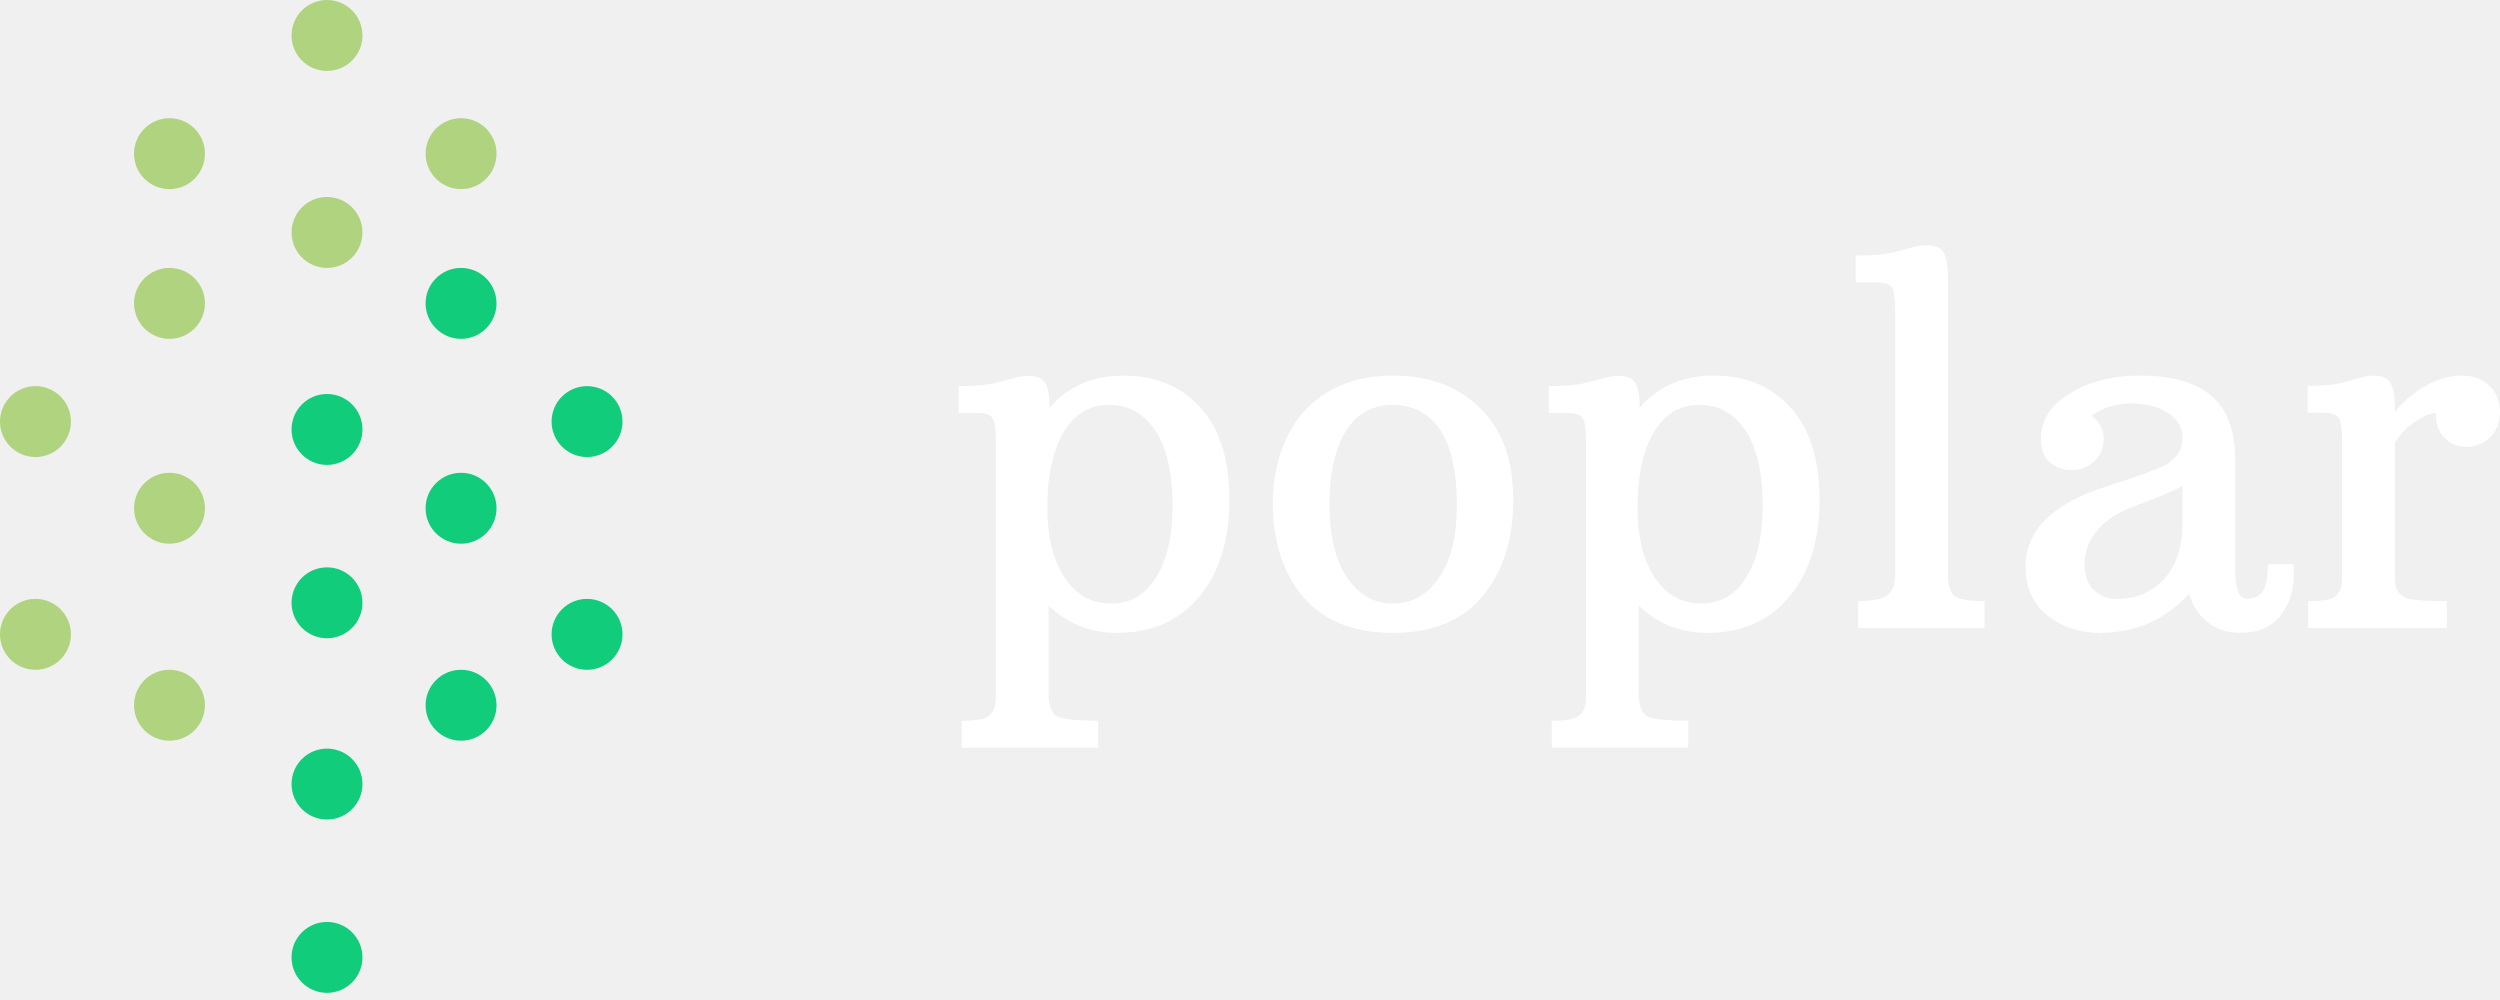
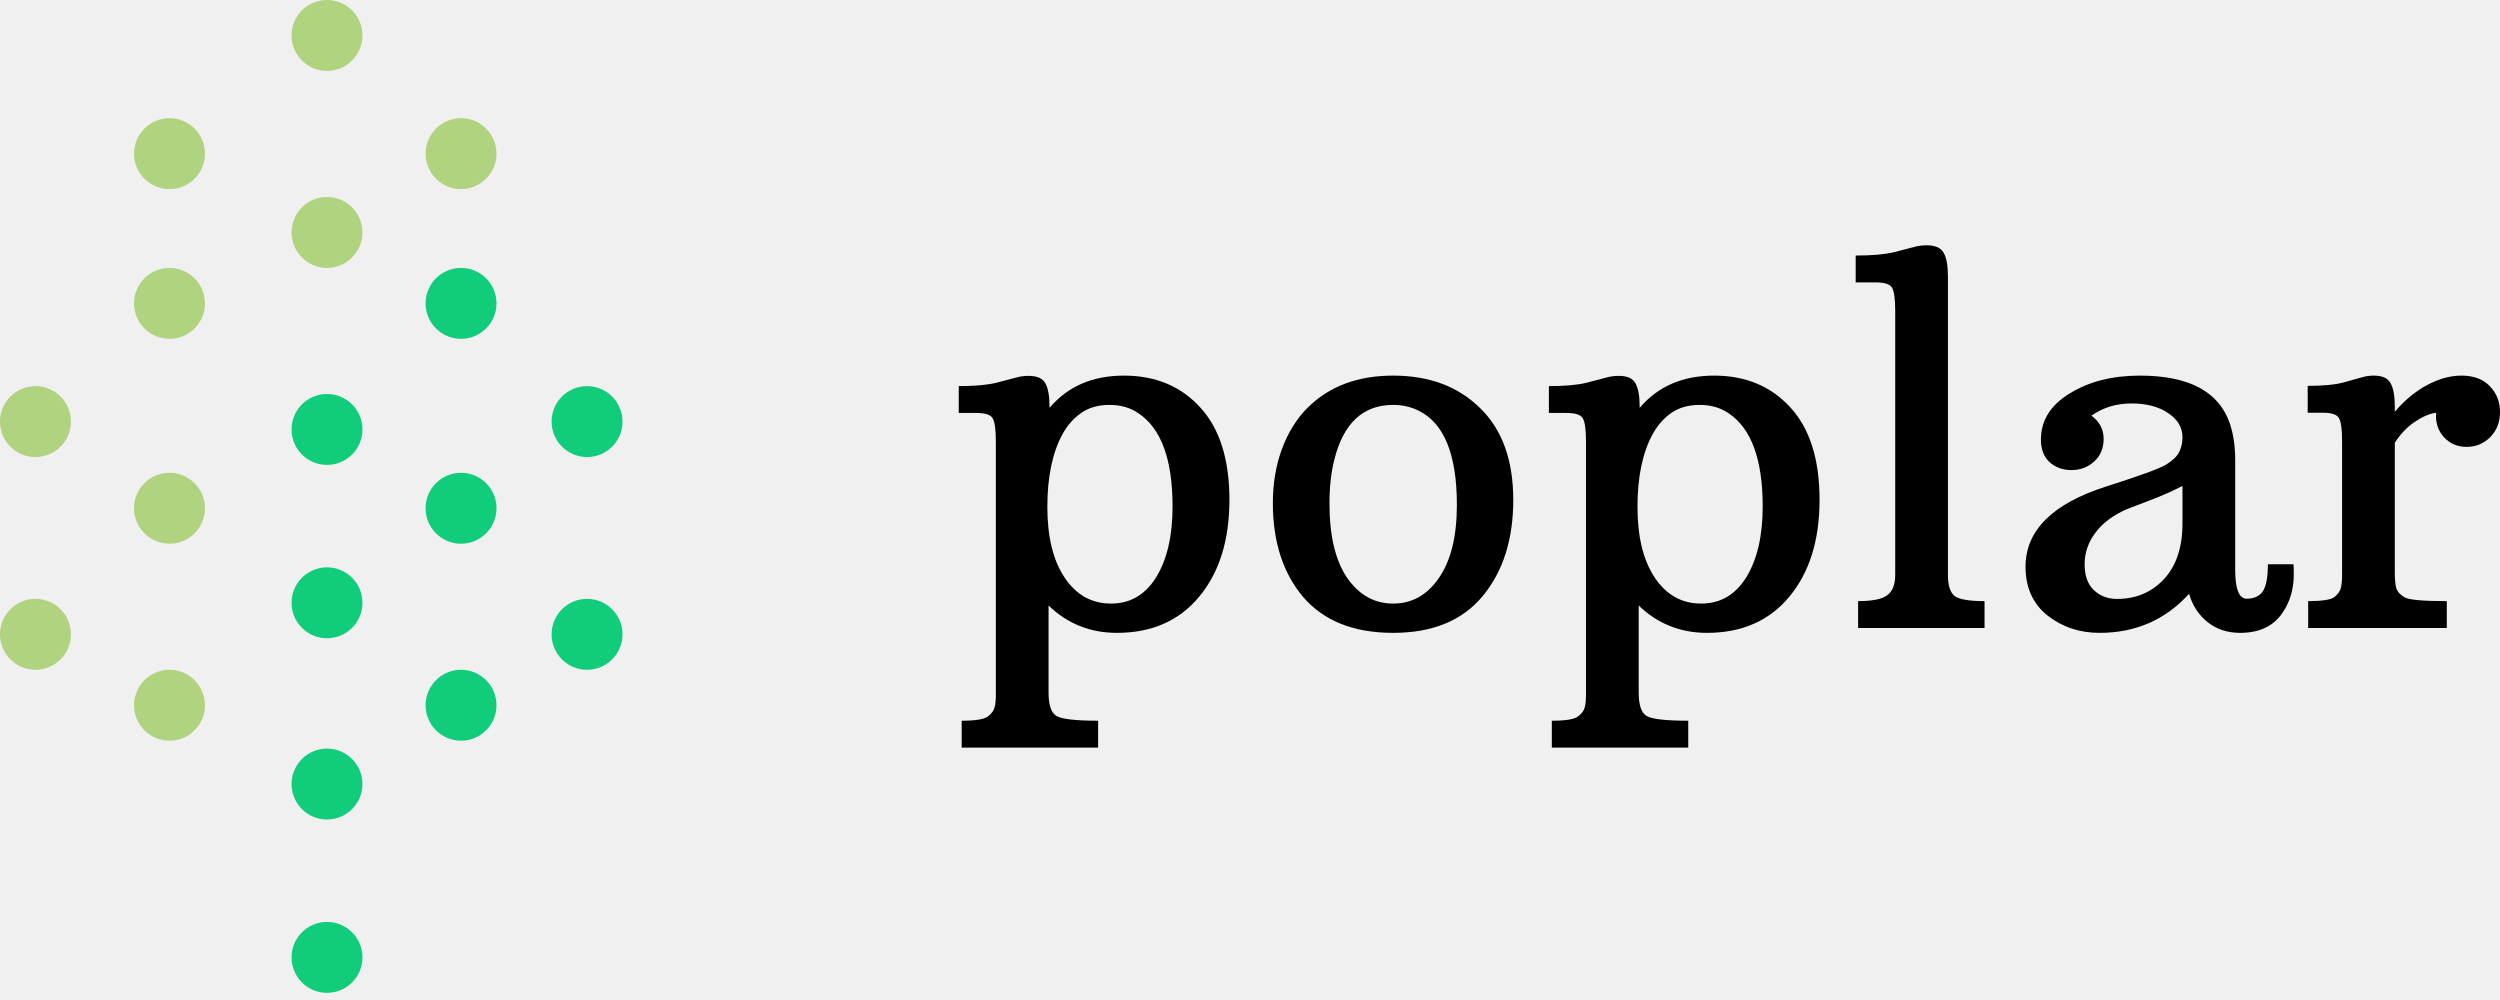
<svg xmlns="http://www.w3.org/2000/svg" width="180" height="72" viewBox="0 0 180 72" fill="none">
  <circle cx="42.267" cy="45.672" r="2.553" fill="#11CC7A" />
  <circle cx="2.553" cy="45.672" r="2.553" fill="#AFD37F" />
  <circle cx="42.267" cy="30.354" r="2.553" fill="#11CC7A" />
  <circle cx="2.553" cy="30.354" r="2.553" fill="#AFD37F" />
  <circle cx="12.203" cy="50.777" r="2.553" fill="#AFD37F" />
  <circle cx="12.203" cy="36.594" r="2.553" fill="#AFD37F" />
  <circle cx="33.195" cy="21.843" r="2.553" fill="#11CC7A" />
  <circle cx="12.203" cy="21.843" r="2.553" fill="#AFD37F" />
  <circle cx="23.544" cy="30.92" r="2.553" fill="#11CC7A" />
  <circle cx="23.544" cy="16.736" r="2.553" fill="#AFD37F" />
  <circle cx="33.196" cy="11.064" r="2.553" fill="#AFD37F" />
  <circle cx="12.203" cy="11.064" r="2.553" fill="#AFD37F" />
  <circle cx="23.544" cy="2.553" r="2.553" fill="#AFD37F" />
  <circle cx="23.544" cy="68.932" r="2.553" fill="#11CC7A" />
  <circle cx="23.544" cy="56.452" r="2.553" fill="#11CC7A" />
  <circle cx="33.195" cy="50.777" r="2.553" fill="#11CC7A" />
  <circle cx="33.195" cy="36.594" r="2.553" fill="#11CC7A" />
  <circle cx="23.544" cy="43.402" r="2.553" fill="#11CC7A" />
-   <path d="M80.417 45.566C78.496 45.566 76.856 44.91 75.497 43.598V49.871C75.497 50.773 75.69 51.335 76.077 51.558C76.475 51.78 77.471 51.892 79.064 51.892V53.825H69.241V51.892C70.249 51.892 70.881 51.786 71.139 51.575C71.397 51.376 71.555 51.16 71.613 50.925C71.672 50.691 71.701 50.398 71.701 50.047V31.771C71.701 30.928 71.625 30.377 71.473 30.12C71.332 29.862 70.934 29.733 70.278 29.733H69.03V27.8C70.19 27.8 71.098 27.718 71.754 27.554C72.41 27.378 72.879 27.255 73.16 27.185C73.441 27.103 73.74 27.062 74.056 27.062C74.677 27.062 75.081 27.244 75.269 27.607C75.468 27.958 75.567 28.526 75.567 29.311V29.364C76.879 27.818 78.666 27.044 80.927 27.044C83.2 27.044 85.033 27.812 86.427 29.346C87.821 30.869 88.518 33.083 88.518 35.989C88.518 38.894 87.792 41.219 86.339 42.965C84.898 44.699 82.924 45.566 80.417 45.566ZM75.409 36.498C75.409 38.654 75.825 40.352 76.657 41.594C77.488 42.836 78.601 43.457 79.995 43.457C81.378 43.457 82.461 42.824 83.246 41.559C84.031 40.282 84.424 38.584 84.424 36.463C84.424 33.078 83.604 30.84 81.963 29.751C81.378 29.352 80.687 29.153 79.89 29.153C79.093 29.153 78.42 29.34 77.869 29.715C77.319 30.09 76.862 30.606 76.499 31.262C75.772 32.597 75.409 34.343 75.409 36.498Z" fill="white" />
-   <path d="M91.646 36.217C91.646 34.811 91.863 33.517 92.296 32.334C92.741 31.139 93.356 30.149 94.141 29.364C95.688 27.818 97.743 27.044 100.309 27.044C102.898 27.044 104.983 27.823 106.565 29.381C108.158 30.928 108.955 33.13 108.955 35.989C108.955 38.836 108.223 41.143 106.758 42.912C105.294 44.681 103.144 45.566 100.309 45.566C97.474 45.566 95.319 44.711 93.843 43C92.378 41.278 91.646 39.017 91.646 36.217ZM100.309 43.457C101.668 43.457 102.769 42.836 103.613 41.594C104.468 40.352 104.895 38.607 104.895 36.358C104.895 32.738 103.982 30.477 102.154 29.575C101.592 29.294 100.977 29.153 100.309 29.153C98.142 29.153 96.73 30.465 96.074 33.089C95.84 33.991 95.723 35.046 95.723 36.252C95.723 38.572 96.144 40.352 96.988 41.594C97.843 42.836 98.95 43.457 100.309 43.457Z" fill="white" />
-   <path d="M122.907 45.566C120.986 45.566 119.346 44.91 117.987 43.598V49.871C117.987 50.773 118.18 51.335 118.567 51.558C118.965 51.78 119.961 51.892 121.554 51.892V53.825H111.731V51.892C112.739 51.892 113.371 51.786 113.629 51.575C113.887 51.376 114.045 51.16 114.103 50.925C114.162 50.691 114.191 50.398 114.191 50.047V31.771C114.191 30.928 114.115 30.377 113.963 30.12C113.822 29.862 113.424 29.733 112.768 29.733H111.52V27.8C112.68 27.8 113.588 27.718 114.244 27.554C114.9 27.378 115.369 27.255 115.65 27.185C115.931 27.103 116.23 27.062 116.546 27.062C117.167 27.062 117.571 27.244 117.758 27.607C117.958 27.958 118.057 28.526 118.057 29.311V29.364C119.369 27.818 121.156 27.044 123.417 27.044C125.689 27.044 127.523 27.812 128.917 29.346C130.311 30.869 131.008 33.083 131.008 35.989C131.008 38.894 130.282 41.219 128.829 42.965C127.388 44.699 125.414 45.566 122.907 45.566ZM117.899 36.498C117.899 38.654 118.315 40.352 119.147 41.594C119.978 42.836 121.091 43.457 122.485 43.457C123.868 43.457 124.951 42.824 125.736 41.559C126.521 40.282 126.914 38.584 126.914 36.463C126.914 33.078 126.094 30.84 124.454 29.751C123.868 29.352 123.177 29.153 122.38 29.153C121.583 29.153 120.91 29.34 120.359 29.715C119.809 30.09 119.352 30.606 118.989 31.262C118.262 32.597 117.899 34.343 117.899 36.498Z" fill="white" />
-   <path d="M133.784 43.281C134.804 43.281 135.501 43.141 135.876 42.859C136.262 42.578 136.455 42.092 136.455 41.401V22.37C136.455 21.527 136.379 20.976 136.227 20.718C136.086 20.461 135.688 20.332 135.032 20.332H133.609V18.399C134.792 18.399 135.717 18.317 136.385 18.153C137.053 17.977 137.527 17.854 137.809 17.784C138.101 17.702 138.406 17.661 138.722 17.661C139.331 17.661 139.736 17.837 139.935 18.188C140.146 18.539 140.251 19.113 140.251 19.91V41.401C140.251 42.127 140.403 42.625 140.708 42.895C141.024 43.152 141.751 43.281 142.887 43.281V45.214H133.784V43.281Z" fill="white" />
-   <path d="M160.934 41.014C160.934 42.408 161.209 43.106 161.76 43.106C162.287 43.106 162.673 42.93 162.919 42.578C163.165 42.215 163.288 41.565 163.288 40.628H165.134C165.145 40.78 165.151 41.02 165.151 41.348C165.151 42.403 164.888 43.316 164.36 44.09C163.716 45.074 162.691 45.566 161.285 45.566C160.371 45.566 159.592 45.308 158.948 44.792C158.304 44.277 157.859 43.598 157.613 42.754C155.914 44.629 153.764 45.566 151.164 45.566C149.734 45.566 148.487 45.15 147.421 44.318C146.366 43.475 145.839 42.303 145.839 40.804C145.839 38.203 147.76 36.282 151.603 35.04C154.04 34.267 155.498 33.734 155.978 33.441C156.459 33.136 156.769 32.832 156.91 32.527C157.062 32.211 157.138 31.859 157.138 31.473C157.138 30.782 156.798 30.207 156.119 29.751C155.439 29.282 154.555 29.048 153.465 29.048C152.376 29.048 151.415 29.34 150.584 29.926C151.169 30.36 151.462 30.916 151.462 31.596C151.462 32.275 151.234 32.82 150.777 33.23C150.332 33.64 149.787 33.845 149.143 33.845C148.51 33.845 147.983 33.652 147.561 33.265C147.151 32.878 146.946 32.34 146.946 31.648C146.946 30.278 147.637 29.171 149.02 28.327C150.402 27.472 152.083 27.044 154.063 27.044C157.601 27.044 159.762 28.192 160.547 30.489C160.805 31.25 160.934 32.129 160.934 33.124V41.014ZM153.184 36.639C152.153 37.084 151.38 37.658 150.865 38.361C150.349 39.052 150.092 39.808 150.092 40.628C150.092 41.448 150.314 42.069 150.759 42.49C151.205 42.912 151.761 43.123 152.429 43.123C153.788 43.123 154.912 42.649 155.803 41.7C156.693 40.739 157.138 39.404 157.138 37.693V34.987C156.388 35.374 155.592 35.725 154.748 36.041C153.917 36.358 153.395 36.557 153.184 36.639Z" fill="white" />
-   <path d="M166.188 43.281C167.195 43.281 167.828 43.182 168.086 42.983C168.343 42.772 168.496 42.549 168.543 42.315C168.601 42.081 168.63 41.788 168.63 41.436V31.754C168.63 30.91 168.554 30.36 168.402 30.102C168.261 29.844 167.869 29.715 167.225 29.715H166.153V27.782C167.266 27.782 168.127 27.7 168.736 27.536C169.357 27.361 169.796 27.238 170.054 27.167C170.323 27.085 170.61 27.044 170.915 27.044C171.512 27.044 171.911 27.22 172.11 27.572C172.321 27.923 172.426 28.497 172.426 29.294V29.645C173.434 28.462 174.576 27.665 175.853 27.255C176.31 27.115 176.766 27.044 177.223 27.044C178.102 27.044 178.781 27.296 179.262 27.8C179.754 28.304 180 28.925 180 29.663C180 30.401 179.765 31.004 179.297 31.473C178.828 31.941 178.26 32.175 177.592 32.175C176.936 32.175 176.392 31.941 175.958 31.473C175.536 31.004 175.349 30.418 175.396 29.715C174.915 29.786 174.4 30.008 173.849 30.383C173.311 30.746 172.836 31.244 172.426 31.877V41.278C172.426 41.723 172.461 42.081 172.532 42.35C172.614 42.608 172.819 42.83 173.147 43.018C173.486 43.193 174.494 43.281 176.169 43.281V45.214H166.188V43.281Z" fill="white" />
+   <path d="M80.417 45.566C78.496 45.566 76.856 44.91 75.497 43.598V49.871C75.497 50.773 75.69 51.335 76.077 51.558C76.475 51.78 77.471 51.892 79.064 51.892V53.825H69.241V51.892C70.249 51.892 70.881 51.786 71.139 51.575C71.397 51.376 71.555 51.16 71.613 50.925C71.672 50.691 71.701 50.398 71.701 50.047V31.771C71.701 30.928 71.625 30.377 71.473 30.12C71.332 29.862 70.934 29.733 70.278 29.733H69.03V27.8C70.19 27.8 71.098 27.718 71.754 27.554C72.41 27.378 72.879 27.255 73.16 27.185C73.441 27.103 73.74 27.062 74.056 27.062C74.677 27.062 75.081 27.244 75.269 27.607C75.468 27.958 75.567 28.526 75.567 29.311V29.364C76.879 27.818 78.666 27.044 80.927 27.044C83.2 27.044 85.033 27.812 86.427 29.346C87.821 30.869 88.518 33.083 88.518 35.989C88.518 38.894 87.792 41.219 86.339 42.965C84.898 44.699 82.924 45.566 80.417 45.566ZM75.409 36.498C75.409 38.654 75.825 40.352 76.657 41.594C77.488 42.836 78.601 43.457 79.995 43.457C81.378 43.457 82.461 42.824 83.246 41.559C84.031 40.282 84.424 38.584 84.424 36.463C84.424 33.078 83.604 30.84 81.963 29.751C81.378 29.352 80.687 29.153 79.89 29.153C79.093 29.153 78.42 29.34 77.869 29.715C77.319 30.09 76.862 30.606 76.499 31.262C75.772 32.597 75.409 34.343 75.409 36.498Z" fill="currentColor" />
+   <path d="M91.646 36.217C91.646 34.811 91.863 33.517 92.296 32.334C92.741 31.139 93.356 30.149 94.141 29.364C95.688 27.818 97.743 27.044 100.309 27.044C102.898 27.044 104.983 27.823 106.565 29.381C108.158 30.928 108.955 33.13 108.955 35.989C108.955 38.836 108.223 41.143 106.758 42.912C105.294 44.681 103.144 45.566 100.309 45.566C97.474 45.566 95.319 44.711 93.843 43C92.378 41.278 91.646 39.017 91.646 36.217ZM100.309 43.457C101.668 43.457 102.769 42.836 103.613 41.594C104.468 40.352 104.895 38.607 104.895 36.358C104.895 32.738 103.982 30.477 102.154 29.575C101.592 29.294 100.977 29.153 100.309 29.153C98.142 29.153 96.73 30.465 96.074 33.089C95.84 33.991 95.723 35.046 95.723 36.252C95.723 38.572 96.144 40.352 96.988 41.594C97.843 42.836 98.95 43.457 100.309 43.457Z" fill="currentColor" />
+   <path d="M122.907 45.566C120.986 45.566 119.346 44.91 117.987 43.598V49.871C117.987 50.773 118.18 51.335 118.567 51.558C118.965 51.78 119.961 51.892 121.554 51.892V53.825H111.731V51.892C112.739 51.892 113.371 51.786 113.629 51.575C113.887 51.376 114.045 51.16 114.103 50.925C114.162 50.691 114.191 50.398 114.191 50.047V31.771C114.191 30.928 114.115 30.377 113.963 30.12C113.822 29.862 113.424 29.733 112.768 29.733H111.52V27.8C112.68 27.8 113.588 27.718 114.244 27.554C114.9 27.378 115.369 27.255 115.65 27.185C115.931 27.103 116.23 27.062 116.546 27.062C117.167 27.062 117.571 27.244 117.758 27.607C117.958 27.958 118.057 28.526 118.057 29.311V29.364C119.369 27.818 121.156 27.044 123.417 27.044C125.689 27.044 127.523 27.812 128.917 29.346C130.311 30.869 131.008 33.083 131.008 35.989C131.008 38.894 130.282 41.219 128.829 42.965C127.388 44.699 125.414 45.566 122.907 45.566ZM117.899 36.498C117.899 38.654 118.315 40.352 119.147 41.594C119.978 42.836 121.091 43.457 122.485 43.457C123.868 43.457 124.951 42.824 125.736 41.559C126.521 40.282 126.914 38.584 126.914 36.463C126.914 33.078 126.094 30.84 124.454 29.751C123.868 29.352 123.177 29.153 122.38 29.153C121.583 29.153 120.91 29.34 120.359 29.715C119.809 30.09 119.352 30.606 118.989 31.262C118.262 32.597 117.899 34.343 117.899 36.498Z" fill="currentColor" />
+   <path d="M133.784 43.281C134.804 43.281 135.501 43.141 135.876 42.859C136.262 42.578 136.455 42.092 136.455 41.401V22.37C136.455 21.527 136.379 20.976 136.227 20.718C136.086 20.461 135.688 20.332 135.032 20.332H133.609V18.399C134.792 18.399 135.717 18.317 136.385 18.153C137.053 17.977 137.527 17.854 137.809 17.784C138.101 17.702 138.406 17.661 138.722 17.661C139.331 17.661 139.736 17.837 139.935 18.188C140.146 18.539 140.251 19.113 140.251 19.91V41.401C140.251 42.127 140.403 42.625 140.708 42.895C141.024 43.152 141.751 43.281 142.887 43.281V45.214H133.784V43.281Z" fill="currentColor" />
+   <path d="M160.934 41.014C160.934 42.408 161.209 43.106 161.76 43.106C162.287 43.106 162.673 42.93 162.919 42.578C163.165 42.215 163.288 41.565 163.288 40.628H165.134C165.145 40.78 165.151 41.02 165.151 41.348C165.151 42.403 164.888 43.316 164.36 44.09C163.716 45.074 162.691 45.566 161.285 45.566C160.371 45.566 159.592 45.308 158.948 44.792C158.304 44.277 157.859 43.598 157.613 42.754C155.914 44.629 153.764 45.566 151.164 45.566C149.734 45.566 148.487 45.15 147.421 44.318C146.366 43.475 145.839 42.303 145.839 40.804C145.839 38.203 147.76 36.282 151.603 35.04C154.04 34.267 155.498 33.734 155.978 33.441C156.459 33.136 156.769 32.832 156.91 32.527C157.062 32.211 157.138 31.859 157.138 31.473C157.138 30.782 156.798 30.207 156.119 29.751C155.439 29.282 154.555 29.048 153.465 29.048C152.376 29.048 151.415 29.34 150.584 29.926C151.169 30.36 151.462 30.916 151.462 31.596C151.462 32.275 151.234 32.82 150.777 33.23C150.332 33.64 149.787 33.845 149.143 33.845C148.51 33.845 147.983 33.652 147.561 33.265C147.151 32.878 146.946 32.34 146.946 31.648C146.946 30.278 147.637 29.171 149.02 28.327C150.402 27.472 152.083 27.044 154.063 27.044C157.601 27.044 159.762 28.192 160.547 30.489C160.805 31.25 160.934 32.129 160.934 33.124V41.014ZM153.184 36.639C152.153 37.084 151.38 37.658 150.865 38.361C150.349 39.052 150.092 39.808 150.092 40.628C150.092 41.448 150.314 42.069 150.759 42.49C151.205 42.912 151.761 43.123 152.429 43.123C153.788 43.123 154.912 42.649 155.803 41.7C156.693 40.739 157.138 39.404 157.138 37.693V34.987C156.388 35.374 155.592 35.725 154.748 36.041C153.917 36.358 153.395 36.557 153.184 36.639Z" fill="currentColor" />
+   <path d="M166.188 43.281C167.195 43.281 167.828 43.182 168.086 42.983C168.343 42.772 168.496 42.549 168.543 42.315C168.601 42.081 168.63 41.788 168.63 41.436V31.754C168.63 30.91 168.554 30.36 168.402 30.102C168.261 29.844 167.869 29.715 167.225 29.715H166.153V27.782C167.266 27.782 168.127 27.7 168.736 27.536C169.357 27.361 169.796 27.238 170.054 27.167C170.323 27.085 170.61 27.044 170.915 27.044C171.512 27.044 171.911 27.22 172.11 27.572C172.321 27.923 172.426 28.497 172.426 29.294V29.645C173.434 28.462 174.576 27.665 175.853 27.255C176.31 27.115 176.766 27.044 177.223 27.044C178.102 27.044 178.781 27.296 179.262 27.8C179.754 28.304 180 28.925 180 29.663C180 30.401 179.765 31.004 179.297 31.473C178.828 31.941 178.26 32.175 177.592 32.175C176.936 32.175 176.392 31.941 175.958 31.473C175.536 31.004 175.349 30.418 175.396 29.715C174.915 29.786 174.4 30.008 173.849 30.383C173.311 30.746 172.836 31.244 172.426 31.877V41.278C172.426 41.723 172.461 42.081 172.532 42.35C172.614 42.608 172.819 42.83 173.147 43.018C173.486 43.193 174.494 43.281 176.169 43.281V45.214H166.188V43.281Z" fill="currentColor" />
</svg>
